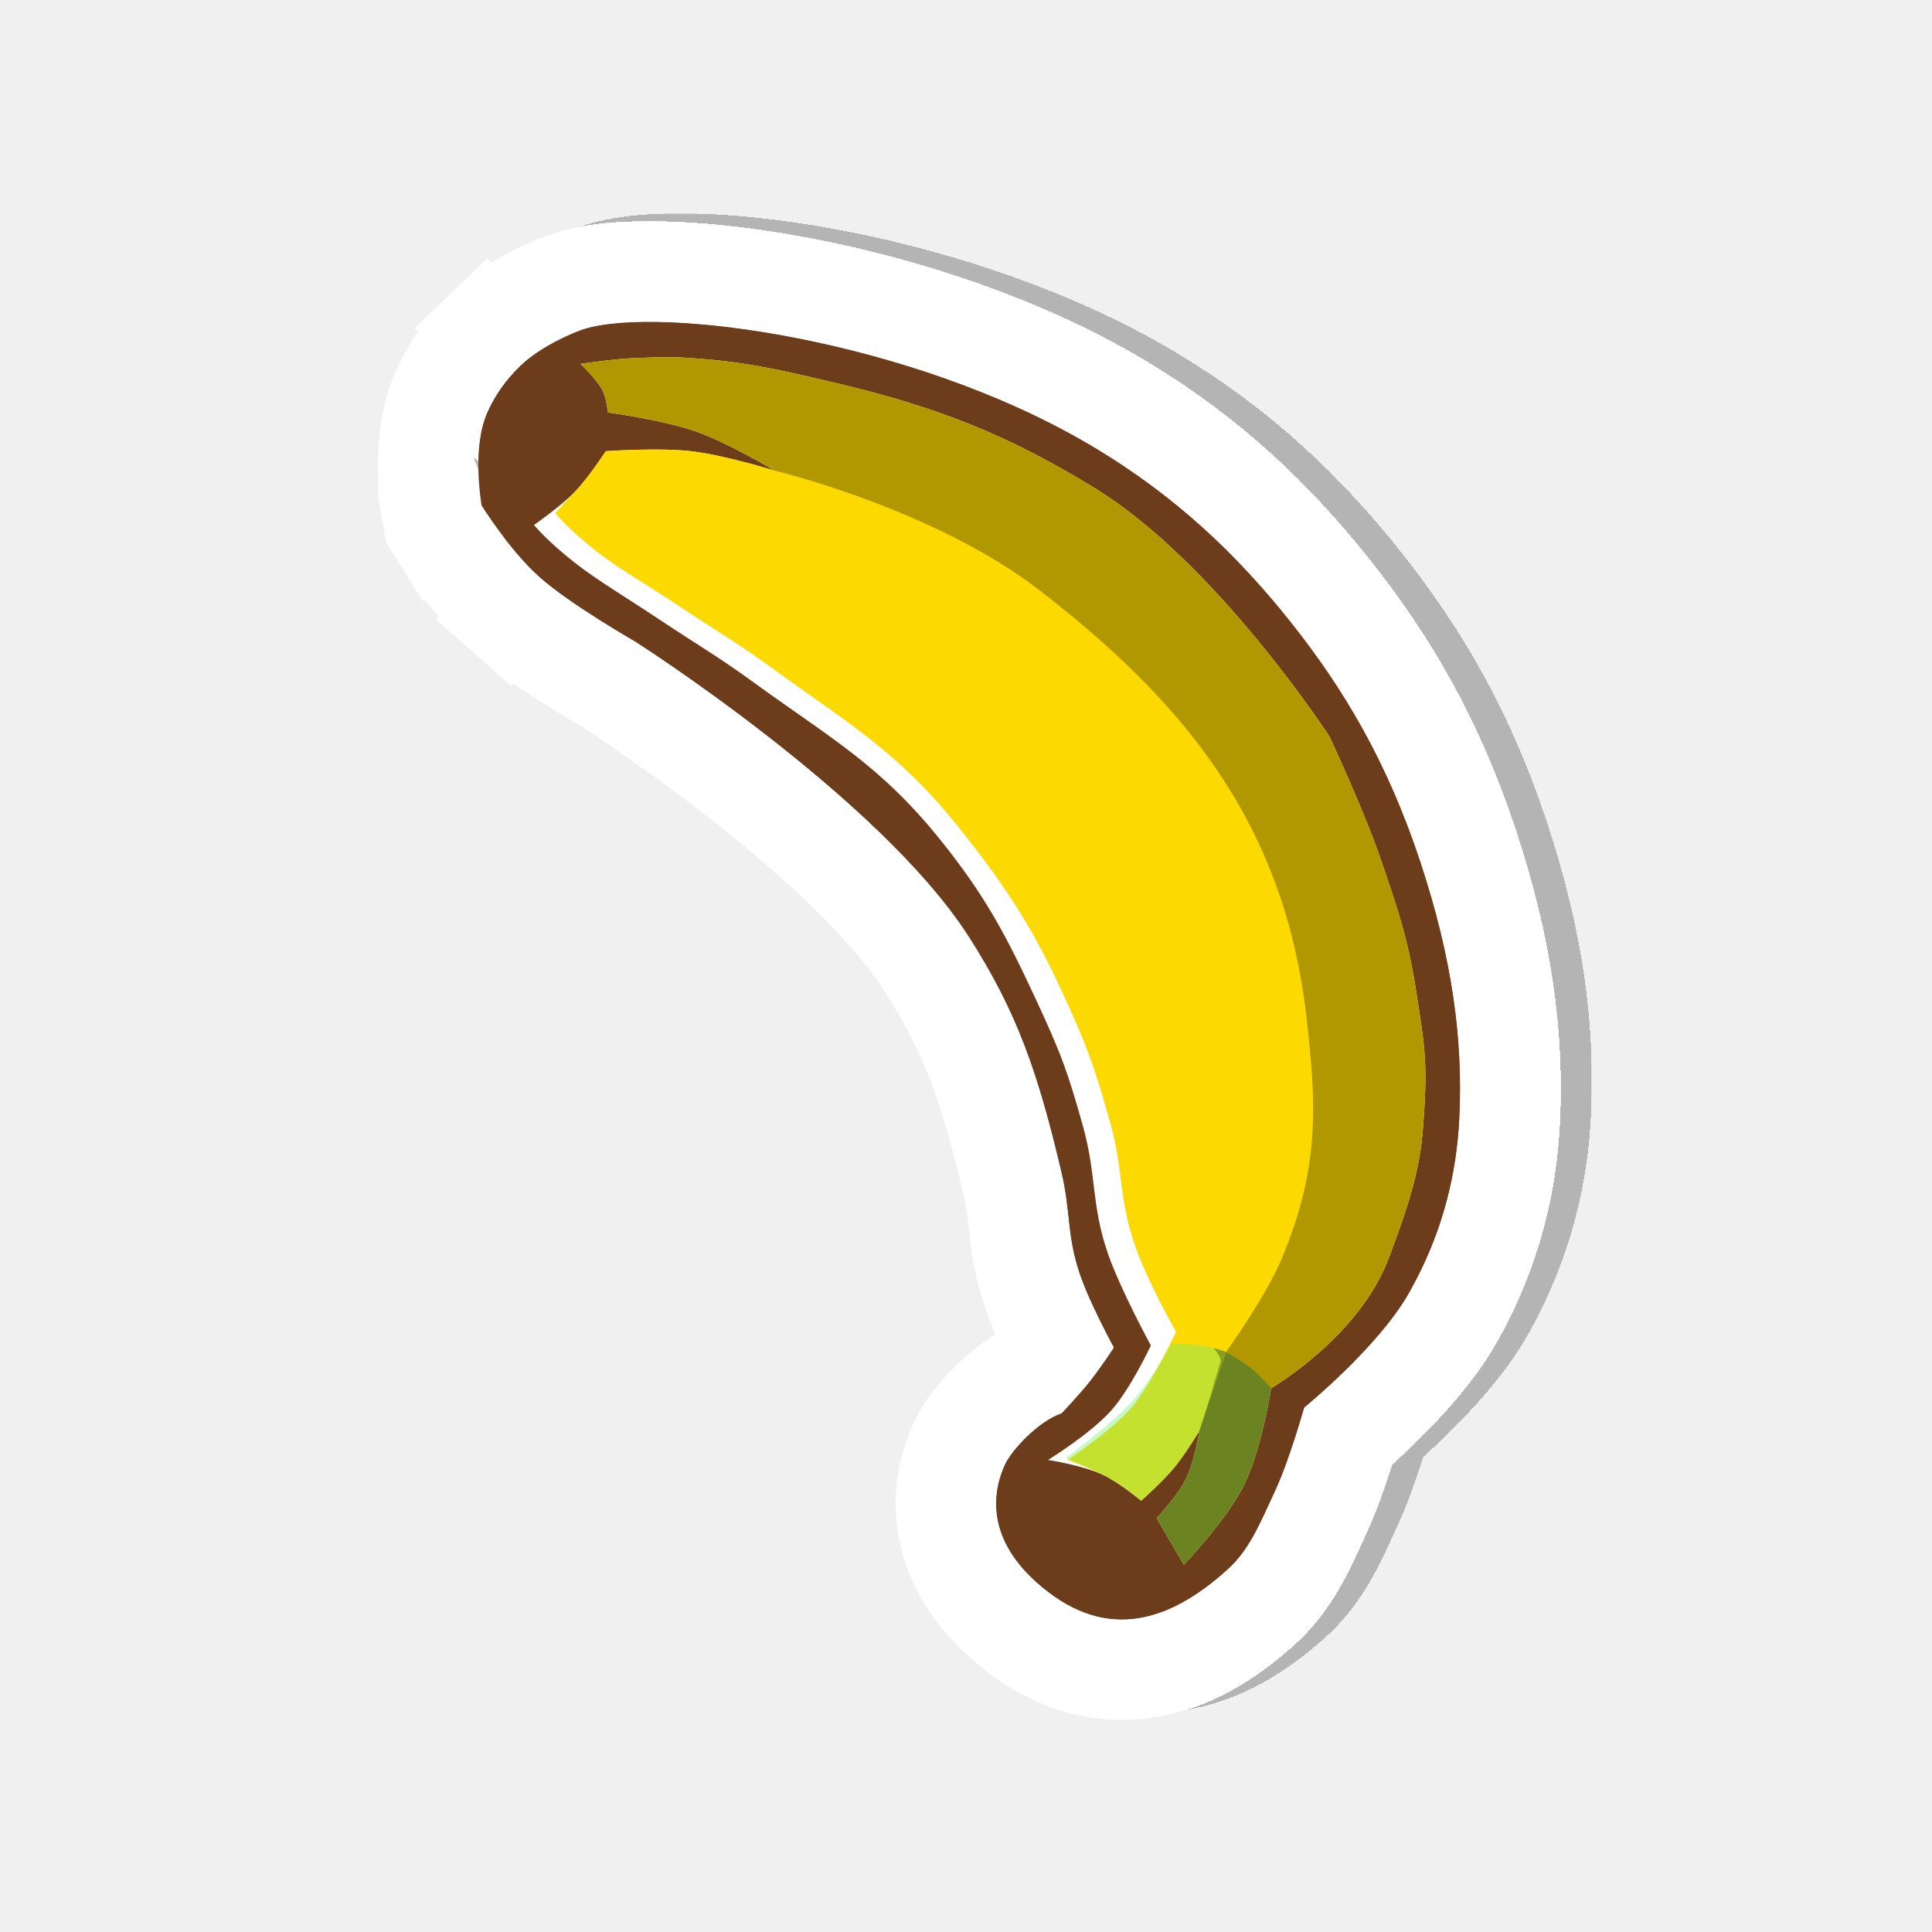
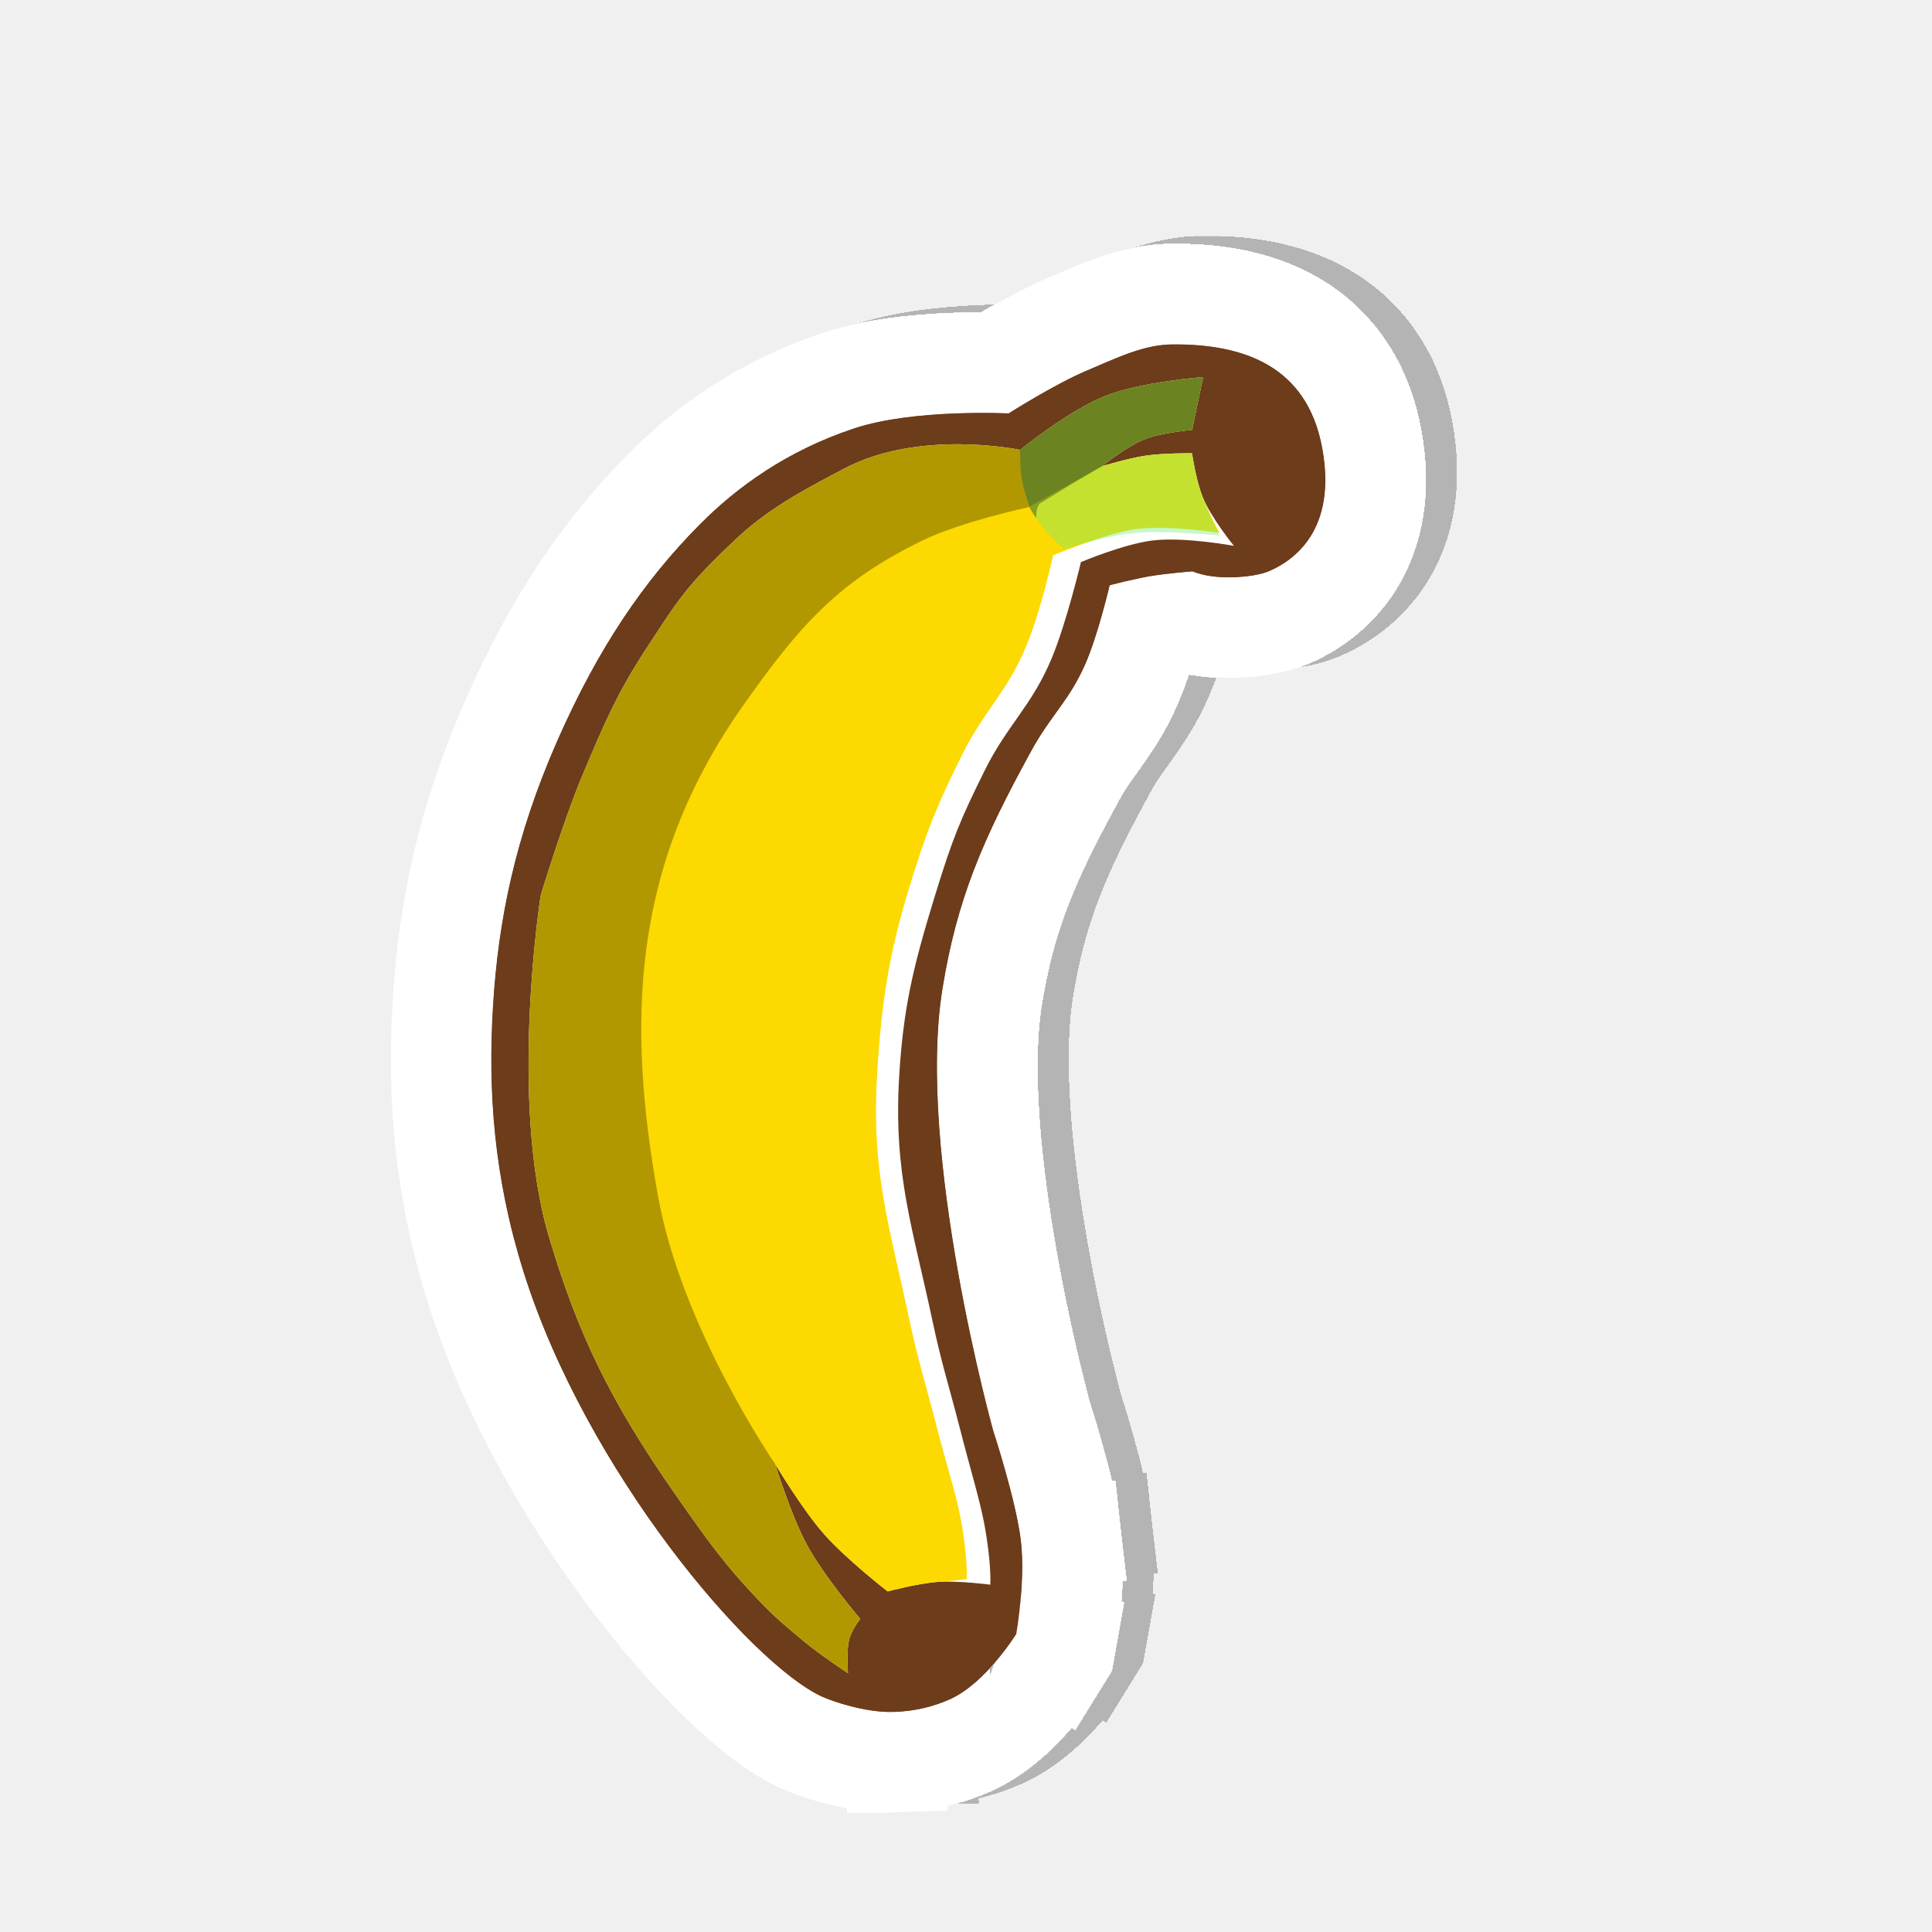
<svg xmlns="http://www.w3.org/2000/svg" width="256" height="256" viewBox="0 0 256 256" fill="none">
-   <g filter="url(#filter0_d_783_503)">
-     <path d="M64.588 54.647C62.451 59.41 63.817 66.985 63.817 66.985C63.817 66.985 67.53 72.947 71.529 76.496C75.548 80.063 84.124 84.978 84.124 84.978C84.124 84.978 116.434 105.54 128.335 124.048C134.78 134.073 137.561 142.16 140.673 155.407C141.861 160.468 141.372 163.575 142.986 168.516C144.324 172.615 147.613 178.541 147.613 178.541C147.613 178.541 145.82 181.269 144.528 182.911C143.121 184.7 140.673 187.281 140.673 187.281C137.588 188.309 134.071 192.164 133.218 193.964C131.676 197.219 130.031 204.142 138.873 210.928C147.716 217.714 155.932 214.101 162.778 207.844C165.59 205.273 166.966 201.805 168.947 197.562C170.881 193.42 172.803 186.509 172.803 186.509C172.803 186.509 182.569 178.575 186.683 171.344C191.333 163.17 193.027 155.16 193.366 148.21C193.88 137.672 192.421 127.009 188.225 114.281C183.866 101.058 178.101 91.324 171.003 82.408C164.075 73.704 155.9 65.743 144.528 59.017C120.623 44.88 87.465 40.51 77.441 43.595C76.118 44.002 71.711 45.827 68.958 48.478C66.832 50.526 65.502 52.611 64.588 54.647Z" fill="#6D3C1B" />
-     <path d="M63.817 66.985L57.267 68.167L57.493 69.421L58.167 70.504L63.817 66.985ZM63.817 66.985C58.167 70.504 58.168 70.504 58.168 70.505L58.169 70.506L58.171 70.51L58.176 70.518L58.19 70.54L58.235 70.611C58.272 70.669 58.323 70.749 58.387 70.849C58.515 71.049 58.697 71.328 58.926 71.67C59.382 72.352 60.031 73.296 60.819 74.363C62.341 76.425 64.593 79.24 67.111 81.474L71.529 76.496L67.111 81.474C69.561 83.649 73.116 86.017 75.774 87.699C77.159 88.576 78.409 89.333 79.313 89.872C79.766 90.142 80.135 90.359 80.393 90.509C80.504 90.574 80.595 90.627 80.663 90.666C80.716 90.7 80.785 90.745 80.872 90.801C81.096 90.946 81.433 91.165 81.869 91.453C82.742 92.029 84.013 92.88 85.58 93.96C88.717 96.123 93.019 99.194 97.675 102.823C107.187 110.235 117.444 119.418 122.736 127.648C128.619 136.797 131.175 144.082 134.193 156.929C134.612 158.712 134.768 160.136 134.962 161.909C134.992 162.181 135.023 162.46 135.056 162.751C135.302 164.939 135.644 167.474 136.659 170.583C137.485 173.114 138.824 175.978 139.839 178.024C139.844 178.035 139.85 178.046 139.855 178.057C139.656 178.328 139.467 178.579 139.297 178.796C138.745 179.498 137.911 180.447 137.143 181.295C137.008 181.444 136.878 181.586 136.756 181.718C134.616 182.78 132.793 184.288 131.498 185.533C129.867 187.099 128.126 189.167 127.203 191.114C126.072 193.502 124.788 197.461 125.588 202.224C126.414 207.149 129.306 211.976 134.821 216.209C140.662 220.691 146.88 222.055 152.933 220.793C158.622 219.607 163.445 216.252 167.269 212.757C170.824 209.506 172.786 205.191 174.351 201.746C174.567 201.272 174.775 200.814 174.978 200.378C176.131 197.909 177.199 194.814 177.936 192.52C178.203 191.692 178.438 190.932 178.631 190.293C178.678 190.252 178.726 190.21 178.774 190.167C179.824 189.249 181.267 187.947 182.851 186.4C185.905 183.417 189.932 179.094 192.468 174.635C197.722 165.4 199.634 156.335 200.014 148.535C200.573 137.075 198.963 125.594 194.547 112.197C189.915 98.149 183.745 87.727 176.211 78.262C168.891 69.067 160.128 60.51 147.916 53.288C135.143 45.734 120.115 40.894 107.069 38.318C100.519 37.025 94.343 36.277 89.058 36.064C83.951 35.859 79.088 36.124 75.483 37.233C74.368 37.576 72.56 38.303 70.662 39.291C68.776 40.273 66.364 41.736 64.341 43.684L68.958 48.478L64.341 43.684C61.546 46.376 59.745 49.183 58.516 51.922C56.81 55.723 56.666 60.059 56.748 62.801C56.793 64.29 56.917 65.591 57.029 66.525C57.086 66.995 57.141 67.38 57.184 67.659C57.205 67.799 57.224 67.913 57.238 67.998C57.245 68.041 57.251 68.076 57.256 68.105L57.263 68.141L57.265 68.155L57.266 68.161L57.267 68.164C57.267 68.165 57.267 68.167 63.817 66.985Z" stroke="white" stroke-width="13.312" />
+   <g clip-path="url(#clip0_801_244)">
+     <g filter="url(#filter0_d_801_244)">
+       <path d="M125.829 225.183C130.604 223.074 134.657 216.53 134.657 216.53C134.657 216.53 135.888 209.616 135.291 204.302C134.691 198.962 131.607 189.571 131.607 189.571C131.607 189.571 121.354 152.671 124.894 130.953C126.812 119.191 130.157 111.32 136.709 99.393C139.212 94.837 141.654 92.856 143.761 88.103C145.509 84.162 147.031 77.558 147.031 77.558C147.031 77.558 150.189 76.73 152.247 76.374C154.489 75.987 158.036 75.707 158.036 75.707C161.016 77.007 166.21 76.495 168.047 75.728C171.372 74.341 177.227 70.297 175.197 59.337C173.166 48.378 164.643 45.564 155.368 45.634C151.558 45.663 148.215 47.319 143.904 49.147C139.695 50.931 133.643 54.781 133.643 54.781C133.643 54.781 121.076 54.142 113.18 56.763C104.255 59.726 97.636 64.545 92.734 69.483C85.3 76.971 79.25 85.871 73.851 98.137C68.243 110.88 66.014 121.972 65.322 133.347C64.647 144.452 65.395 155.838 69.346 168.445C77.651 194.947 99.368 220.381 108.882 224.797C110.138 225.38 114.633 226.972 118.454 226.843C121.404 226.744 123.787 226.084 125.829 225.183Z" fill="#6D3C1B" />
+       <path d="M134.657 216.53L140.316 220.035L140.987 218.951L141.211 217.696L134.657 216.53ZM134.657 216.53C141.211 217.696 141.211 217.695 141.211 217.694L141.211 217.693L141.212 217.689L141.213 217.68L141.218 217.653L141.232 217.571C141.244 217.503 141.26 217.409 141.279 217.292C141.317 217.058 141.368 216.729 141.428 216.321C141.545 215.51 141.694 214.374 141.823 213.054C142.071 210.502 142.281 206.904 141.905 203.559L135.291 204.302L141.905 203.559C141.539 200.303 140.482 196.164 139.632 193.136C139.189 191.558 138.767 190.158 138.456 189.153C138.3 188.649 138.171 188.241 138.08 187.957C138.041 187.834 138.008 187.735 137.984 187.659C137.968 187.6 137.946 187.52 137.919 187.42C137.85 187.162 137.746 186.774 137.615 186.268C137.351 185.255 136.976 183.773 136.534 181.922C135.65 178.216 134.509 173.055 133.476 167.242C131.367 155.369 129.889 141.682 131.464 132.024C133.214 121.289 136.188 114.165 142.543 102.598C143.424 100.994 144.261 99.831 145.303 98.383C145.462 98.161 145.627 97.932 145.797 97.695C147.078 95.904 148.52 93.791 149.846 90.802C150.926 88.367 151.848 85.343 152.462 83.143C152.465 83.132 152.469 83.12 152.472 83.108C152.801 83.04 153.109 82.98 153.381 82.933C154.261 82.781 155.516 82.633 156.654 82.517C156.854 82.497 157.046 82.478 157.225 82.461C159.525 83.104 161.89 83.203 163.685 83.145C165.945 83.072 168.622 82.701 170.611 81.871C173.049 80.853 176.653 78.77 179.246 74.696C181.927 70.483 183.008 64.96 181.741 58.125C180.4 50.885 176.692 45.711 171.349 42.598C166.328 39.673 160.499 38.939 155.318 38.978C150.501 39.014 146.156 40.909 142.688 42.422C142.21 42.63 141.749 42.831 141.306 43.019C138.797 44.082 135.933 45.668 133.85 46.879C133.098 47.316 132.414 47.724 131.843 48.07C131.781 48.069 131.717 48.068 131.653 48.067C130.258 48.046 128.315 48.048 126.102 48.139C121.837 48.312 115.951 48.83 111.083 50.446C100.999 53.793 93.513 59.252 88.011 64.794C79.927 72.936 73.441 82.545 67.759 95.456C61.801 108.995 59.413 120.868 58.679 132.943C57.965 144.675 58.752 156.898 62.994 170.436C67.432 184.596 75.362 198.25 83.333 208.893C87.335 214.236 91.424 218.925 95.21 222.619C98.868 226.189 102.659 229.247 106.08 230.834C107.139 231.326 108.968 231.995 111.039 232.531C113.099 233.063 115.87 233.59 118.677 233.496L118.454 226.843L118.677 233.496C122.555 233.365 125.772 232.484 128.518 231.271C132.329 229.588 135.337 226.462 137.111 224.37C138.074 223.233 138.853 222.183 139.394 221.414C139.666 221.027 139.883 220.704 140.038 220.468C140.116 220.35 140.178 220.253 140.225 220.18C140.248 220.143 140.267 220.113 140.282 220.089L140.302 220.057L140.31 220.045L140.313 220.04L140.314 220.037C140.315 220.036 140.316 220.035 134.657 216.53Z" stroke="white" stroke-width="13.312" />
+     </g>
+     <path d="M125.829 225.183C130.604 223.074 134.657 216.53 134.657 216.53C134.657 216.53 135.888 209.616 135.291 204.302C134.691 198.962 131.607 189.571 131.607 189.571C131.607 189.571 121.354 152.671 124.894 130.953C126.812 119.191 130.157 111.32 136.709 99.393C139.212 94.837 141.654 92.856 143.761 88.103C145.509 84.162 147.031 77.558 147.031 77.558C147.031 77.558 150.189 76.73 152.247 76.374C154.489 75.987 158.036 75.707 158.036 75.707C161.016 77.007 166.21 76.495 168.047 75.728C171.372 74.341 177.227 70.297 175.197 59.337C173.166 48.378 164.643 45.564 155.368 45.634C151.558 45.663 148.215 47.319 143.904 49.147C139.695 50.931 133.643 54.781 133.643 54.781C133.643 54.781 121.076 54.142 113.18 56.763C104.255 59.726 97.636 64.545 92.734 69.483C85.3 76.971 79.25 85.871 73.851 98.137C68.243 110.88 66.014 121.972 65.322 133.347C64.647 144.452 65.395 155.838 69.346 168.445C77.651 194.947 99.368 220.381 108.882 224.797C110.138 225.38 114.633 226.972 118.454 226.843C121.404 226.744 123.787 226.084 125.829 225.183Z" fill="#6D3C1B" />
+     <path d="M159.418 49.972L157.964 56.964C157.964 56.964 153.993 57.283 151.659 58.205C149.235 59.162 146.022 61.776 146.022 61.776C146.022 61.776 149.487 60.721 151.773 60.383C154.16 60.029 157.944 60.059 157.944 60.059C157.944 60.059 158.478 63.665 159.338 65.811C160.46 68.614 163.501 72.327 163.501 72.327C163.501 72.327 156.912 71.107 152.726 71.617C148.881 72.086 143.23 74.481 143.23 74.481C143.23 74.481 141.321 82.52 139.348 87.243C136.708 93.564 133.476 96.034 130.48 102.086C127.295 108.519 126.251 110.923 123.732 119.184C121.04 128.01 119.679 133.51 119.141 142.721C118.389 155.591 120.909 162.542 123.567 175.068C124.768 180.733 125.8 183.825 127.232 189.436C128.484 194.346 129.834 198.745 130.439 202.009C131.398 207.19 131.22 209.976 131.22 209.976C131.22 209.976 126.991 209.426 124.285 209.611C121.641 209.793 117.617 210.871 117.617 210.871C117.617 210.871 112.136 206.613 109.212 203.303C106.277 199.982 102.718 193.997 102.718 193.997C102.718 193.997 104.784 200.749 106.919 204.697C109.166 208.854 113.986 214.519 113.986 214.519C113.986 214.519 112.85 215.878 112.495 217.328C112.136 218.79 112.36 221.703 112.36 221.703C112.36 221.703 108.665 219.272 106.496 217.46C104.26 215.593 102.982 214.565 100.956 212.472C96.03 207.382 93.671 204.003 89.676 198.281L89.458 197.968C80.974 185.818 76.597 176.854 72.748 163.899C67.371 145.8 71.65 118.637 71.65 118.637C71.65 118.637 74.714 108.536 77.347 102.322C80.225 95.529 81.87 91.653 85.929 85.492C89.909 79.452 90.888 77.653 97.74 71.223C102.157 67.077 107.891 64.195 111.823 62.113C121.867 56.793 135.17 59.615 135.17 59.615C135.17 59.615 141.597 54.389 146.444 52.472C151.242 50.575 159.418 49.972 159.418 49.972Z" fill="white" />
+     <path d="M159.417 49.972L157.964 56.965C157.964 56.965 153.993 57.283 151.659 58.205C149.235 59.162 146.022 61.776 146.022 61.776C146.022 61.776 149.487 60.722 151.773 60.383C154.16 60.029 157.944 60.06 157.944 60.06C157.944 60.06 158.478 63.665 159.337 65.811C160.46 68.614 161.591 70.607 161.591 70.607C161.591 70.607 154.829 69.578 150.643 70.088C146.798 70.557 139.542 73.582 139.542 73.582C139.542 73.582 137.958 80.876 135.986 85.599C133.345 91.921 130.457 94.009 127.461 100.06C124.276 106.493 122.907 109.643 120.388 117.903C117.697 126.729 116.756 133.299 116.218 142.51C115.466 155.38 117.795 162.159 120.452 174.685C121.654 180.35 122.686 183.443 124.117 189.054C125.37 193.964 126.701 197.999 127.305 201.263C128.265 206.445 128.087 209.23 128.087 209.23C128.087 209.23 126.99 209.426 124.284 209.612C121.641 209.793 117.616 210.871 117.616 210.871C117.616 210.871 112.136 206.613 109.211 203.303C106.277 199.982 102.718 193.997 102.718 193.997C102.718 193.997 104.783 200.749 106.918 204.698C109.166 208.854 113.985 214.519 113.985 214.519C113.985 214.519 112.85 215.878 112.495 217.328C112.136 218.79 112.36 221.703 112.36 221.703C112.36 221.703 108.665 219.272 106.495 217.46C104.26 215.593 102.981 214.565 100.956 212.472C96.029 207.382 93.671 204.003 89.676 198.281L89.457 197.968C80.974 185.818 76.596 176.854 72.748 163.899C67.37 145.8 71.649 118.638 71.649 118.638C71.649 118.638 74.714 108.537 77.347 102.323C80.225 95.529 81.87 91.653 85.929 85.492C89.909 79.452 90.888 77.653 97.739 71.223C102.157 67.077 107.89 64.195 111.822 62.113C121.867 56.793 135.17 59.615 135.17 59.615C135.17 59.615 141.597 54.389 146.444 52.472C151.242 50.575 159.417 49.972 159.417 49.972Z" fill="#FCD900" />
+     <path d="M159.417 49.972L157.964 56.964C157.964 56.964 153.993 57.283 151.658 58.205C149.234 59.162 146.021 61.776 146.021 61.776L136.295 67.2C136.295 67.2 127.432 69.114 122.328 71.572C110.972 77.042 105.814 83.094 98.537 93.386C83.441 114.733 83.109 135.873 87.212 158.591C90.371 176.085 102.717 193.997 102.717 193.997C102.717 193.997 104.783 200.748 106.918 204.697C109.166 208.854 113.985 214.519 113.985 214.519C113.985 214.519 112.85 215.878 112.494 217.327C112.136 218.79 112.36 221.703 112.36 221.703C112.36 221.703 108.665 219.272 106.495 217.46C104.26 215.593 102.981 214.565 100.956 212.472C95.94 207.289 93.586 203.881 89.457 197.968C80.973 185.818 76.596 176.854 72.747 163.899C67.37 145.8 71.649 118.637 71.649 118.637C71.649 118.637 74.714 108.536 77.346 102.322C80.225 95.529 81.87 91.653 85.929 85.492C89.908 79.452 90.888 77.653 97.739 71.223C102.157 67.077 107.89 64.195 111.822 62.112C121.866 56.793 135.17 59.615 135.17 59.615C135.17 59.615 141.597 54.389 146.444 52.472C151.242 50.574 159.417 49.972 159.417 49.972Z" fill="black" fill-opacity="0.3" />
+     <path d="M159.417 49.972L157.963 56.964C157.963 56.964 153.993 57.283 151.658 58.205C149.234 59.162 146.021 61.776 146.021 61.776C146.021 61.776 149.486 60.721 151.772 60.383C154.16 60.029 157.944 60.059 157.944 60.059C157.944 60.059 158.478 63.665 159.337 65.811C160.46 68.614 161.61 70.97 161.61 70.97C161.61 70.97 153.95 70.17 149.764 70.68C145.919 71.149 140.956 72.78 140.956 72.78C140.956 72.78 139.102 71.019 138.263 70.009C137.35 68.911 136.486 67.372 136.486 67.372C136.486 67.372 135.611 64.897 135.36 63.245C135.147 61.842 135.17 59.615 135.17 59.615C135.17 59.615 141.597 54.389 146.444 52.472C151.242 50.574 159.417 49.972 159.417 49.972Z" fill="#75ED77" fill-opacity="0.4" />
+     <path d="M159.418 49.972L157.964 56.964C157.964 56.964 153.993 57.283 151.659 58.205C149.235 59.162 146.022 61.776 146.022 61.776C146.022 61.776 143.275 63.353 141.608 64.374C139.953 65.387 137.729 66.761 137.729 66.761C137.729 66.761 137.49 67.101 137.404 67.506C137.327 67.869 137.27 68.646 137.27 68.646C136.81 67.948 136.487 67.372 136.487 67.372C136.487 67.372 135.611 64.897 135.361 63.245C135.148 61.842 135.17 59.615 135.17 59.615C135.17 59.615 141.598 54.389 146.444 52.472C151.242 50.575 159.418 49.972 159.418 49.972Z" fill="#010100" fill-opacity="0.3" />
  </g>
-   <path d="M64.588 54.647C62.451 59.41 63.817 66.985 63.817 66.985C63.817 66.985 67.53 72.947 71.529 76.496C75.548 80.063 84.124 84.978 84.124 84.978C84.124 84.978 116.434 105.54 128.335 124.048C134.78 134.073 137.561 142.16 140.673 155.407C141.861 160.468 141.372 163.575 142.986 168.516C144.324 172.615 147.613 178.541 147.613 178.541C147.613 178.541 145.82 181.269 144.528 182.911C143.121 184.7 140.673 187.281 140.673 187.281C137.588 188.309 134.071 192.164 133.218 193.964C131.676 197.219 130.031 204.142 138.873 210.928C147.716 217.714 155.932 214.101 162.778 207.844C165.59 205.273 166.966 201.805 168.947 197.562C170.881 193.42 172.803 186.509 172.803 186.509C172.803 186.509 182.569 178.575 186.683 171.344C191.333 163.17 193.027 155.16 193.366 148.21C193.88 137.672 192.421 127.009 188.225 114.281C183.866 101.058 178.101 91.324 171.003 82.408C164.075 73.704 155.9 65.743 144.528 59.017C120.623 44.88 87.465 40.51 77.441 43.595C76.118 44.002 71.711 45.827 68.958 48.478C66.832 50.526 65.502 52.611 64.588 54.647Z" fill="#6D3C1B" />
-   <path d="M156.866 207.33L153.267 201.161C153.267 201.161 156.005 198.266 157.123 196.02C158.284 193.687 158.922 189.594 158.922 189.594C158.922 189.594 157.053 192.696 155.581 194.478C154.043 196.338 151.211 198.847 151.211 198.847C151.211 198.847 148.401 196.525 146.327 195.506C143.617 194.174 138.873 193.449 138.873 193.449C138.873 193.449 144.586 189.947 147.356 186.766C149.899 183.845 152.496 178.284 152.496 178.284C152.496 178.284 148.536 171.033 146.841 166.203C144.574 159.738 145.323 155.74 143.5 149.238C141.562 142.326 140.729 139.841 137.074 132.017C133.168 123.657 130.5 118.659 124.736 111.453C116.683 101.386 110.159 97.906 99.803 90.376C95.119 86.97 92.283 85.363 87.465 82.151C83.249 79.34 79.302 76.974 76.669 74.954C72.489 71.745 70.757 69.556 70.757 69.556C70.757 69.556 74.269 67.134 76.155 65.186C77.999 63.282 80.268 59.788 80.268 59.788C80.268 59.788 87.19 59.285 91.578 59.788C95.98 60.292 102.63 62.358 102.63 62.358C102.63 62.358 96.578 58.724 92.349 57.218C87.897 55.633 80.525 54.647 80.525 54.647C80.525 54.647 80.46 52.878 79.754 51.563C79.042 50.236 76.926 48.221 76.926 48.221C76.926 48.221 81.299 47.555 84.124 47.45C87.034 47.342 88.672 47.25 91.578 47.45C98.645 47.937 102.658 48.869 109.456 50.448L109.828 50.535C124.262 53.887 133.514 57.62 145.042 64.672C161.149 74.524 176.144 97.573 176.144 97.573C176.144 97.573 180.626 107.13 182.827 113.51C185.234 120.484 186.605 124.465 187.711 131.76C188.795 138.912 189.271 140.903 188.482 150.267C187.973 156.304 185.641 162.282 184.112 166.46C180.208 177.134 168.433 183.939 168.433 183.939C168.433 183.939 167.154 192.123 164.834 196.791C162.538 201.412 156.866 207.33 156.866 207.33Z" fill="white" />
-   <path d="M156.866 207.33L153.267 201.161C153.267 201.161 156.005 198.266 157.123 196.02C158.284 193.687 158.922 189.594 158.922 189.594C158.922 189.594 157.053 192.696 155.581 194.478C154.043 196.338 151.211 198.847 151.211 198.847C151.211 198.847 148.401 196.525 146.327 195.506C143.617 194.174 141.443 193.449 141.443 193.449C141.443 193.449 147.156 189.69 149.926 186.509C152.469 183.588 155.838 176.485 155.838 176.485C155.838 176.485 152.134 170.005 150.44 165.175C148.172 158.71 148.921 155.226 147.098 148.724C145.161 141.812 144.071 138.556 140.415 130.731C136.51 122.371 132.813 116.86 127.049 109.654C118.996 99.587 112.729 96.107 102.373 88.577C97.689 85.171 94.853 83.564 90.035 80.351C85.819 77.541 82.129 75.432 79.496 73.411C75.316 70.203 73.585 68.013 73.585 68.013C73.585 68.013 74.268 67.134 76.155 65.186C77.998 63.282 80.267 59.788 80.267 59.788C80.267 59.788 87.189 59.285 91.577 59.788C95.98 60.292 102.63 62.358 102.63 62.358C102.63 62.358 96.578 58.724 92.349 57.218C87.897 55.633 80.525 54.647 80.525 54.647C80.525 54.647 80.459 52.878 79.754 51.563C79.041 50.236 76.926 48.221 76.926 48.221C76.926 48.221 81.298 47.555 84.123 47.45C87.034 47.342 88.671 47.25 91.577 47.45C98.645 47.937 102.658 48.869 109.456 50.448L109.827 50.535C124.262 53.887 133.513 57.62 145.042 64.672C161.148 74.524 176.144 97.573 176.144 97.573C176.144 97.573 180.625 107.13 182.827 113.51C185.234 120.484 186.605 124.465 187.711 131.76C188.795 138.912 189.271 140.903 188.482 150.267C187.973 156.304 185.641 162.282 184.112 166.46C180.207 177.134 168.433 183.939 168.433 183.939C168.433 183.939 167.153 192.123 164.834 196.791C162.538 201.412 156.866 207.33 156.866 207.33Z" fill="#FCD900" />
-   <path d="M156.866 207.33L153.267 201.161C153.267 201.161 156.005 198.266 157.123 196.02C158.284 193.687 158.922 189.594 158.922 189.594L162.521 179.055C162.521 179.055 167.827 171.702 169.975 166.46C174.755 154.796 174.538 146.848 173.06 134.33C169.993 108.365 156.095 92.432 137.845 78.295C123.791 67.408 102.63 62.358 102.63 62.358C102.63 62.358 96.578 58.724 92.349 57.218C87.897 55.633 80.525 54.647 80.525 54.647C80.525 54.647 80.459 52.878 79.754 51.563C79.042 50.236 76.926 48.221 76.926 48.221C76.926 48.221 81.299 47.555 84.123 47.45C87.034 47.342 88.672 47.25 91.578 47.45C98.773 47.946 102.802 48.903 109.828 50.535C124.262 53.887 133.514 57.62 145.042 64.672C161.149 74.524 176.144 97.573 176.144 97.573C176.144 97.573 180.626 107.13 182.827 113.51C185.234 120.484 186.605 124.465 187.711 131.76C188.795 138.912 189.271 140.903 188.482 150.267C187.973 156.304 185.641 162.282 184.112 166.46C180.208 177.134 168.433 183.939 168.433 183.939C168.433 183.939 167.154 192.123 164.834 196.791C162.538 201.412 156.866 207.33 156.866 207.33Z" fill="black" fill-opacity="0.3" />
-   <path d="M156.866 207.33L153.267 201.161C153.267 201.161 156.005 198.267 157.123 196.02C158.284 193.687 158.922 189.594 158.922 189.594C158.922 189.594 157.053 192.696 155.581 194.478C154.043 196.338 151.211 198.847 151.211 198.847C151.211 198.847 148.401 196.525 146.327 195.506C143.617 194.174 141.187 193.193 141.187 193.193C141.187 193.193 147.413 188.662 150.183 185.481C152.727 182.56 155.324 178.027 155.324 178.027C155.324 178.027 157.879 178.095 159.179 178.284C160.592 178.49 162.264 179.055 162.264 179.055C162.264 179.055 164.571 180.309 165.862 181.369C166.96 182.269 168.433 183.939 168.433 183.939C168.433 183.939 167.154 192.123 164.834 196.791C162.538 201.412 156.866 207.33 156.866 207.33Z" fill="#75ED77" fill-opacity="0.4" />
-   <path d="M156.866 207.33L153.268 201.161C153.268 201.161 156.005 198.267 157.123 196.02C158.284 193.687 158.922 189.594 158.922 189.594C158.922 189.594 159.909 186.584 160.465 184.71C161.016 182.849 161.75 180.34 161.75 180.34C161.75 180.34 161.7 179.928 161.493 179.569C161.307 179.248 160.83 178.632 160.83 178.632C161.639 178.844 162.264 179.055 162.264 179.055C162.264 179.055 164.571 180.309 165.863 181.369C166.96 182.269 168.433 183.939 168.433 183.939C168.433 183.939 167.154 192.123 164.834 196.791C162.538 201.412 156.866 207.33 156.866 207.33Z" fill="#010100" fill-opacity="0.3" />
  <defs>
-     <filter id="filter0_d_783_503" x="50.074" y="28.32" width="160.798" height="199.578" filterUnits="userSpaceOnUse" color-interpolation-filters="sRGB">
+     <filter id="filter0_d_801_244" x="51.79" y="31.297" width="141.23" height="208.866" filterUnits="userSpaceOnUse" color-interpolation-filters="sRGB">
      <feFlood flood-opacity="0" result="BackgroundImageFix" />
      <feColorMatrix in="SourceAlpha" type="matrix" values="0 0 0 0 0 0 0 0 0 0 0 0 0 0 0 0 0 0 127 0" result="hardAlpha" />
      <feOffset dx="4.096" dy="-1.024" />
      <feComposite in2="hardAlpha" operator="out" />
      <feColorMatrix type="matrix" values="0 0 0 0 0 0 0 0 0 0 0 0 0 0 0 0 0 0 0.25 0" />
-       <feBlend mode="normal" in2="BackgroundImageFix" result="effect1_dropShadow_783_503" />
-       <feBlend mode="normal" in="SourceGraphic" in2="effect1_dropShadow_783_503" result="shape" />
+       <feBlend mode="normal" in2="BackgroundImageFix" result="effect1_dropShadow_801_244" />
+       <feBlend mode="normal" in="SourceGraphic" in2="effect1_dropShadow_801_244" result="shape" />
    </filter>
+     <clipPath id="clip0_801_244">
+       <rect width="256" height="256" fill="white" />
+     </clipPath>
  </defs>
</svg>
